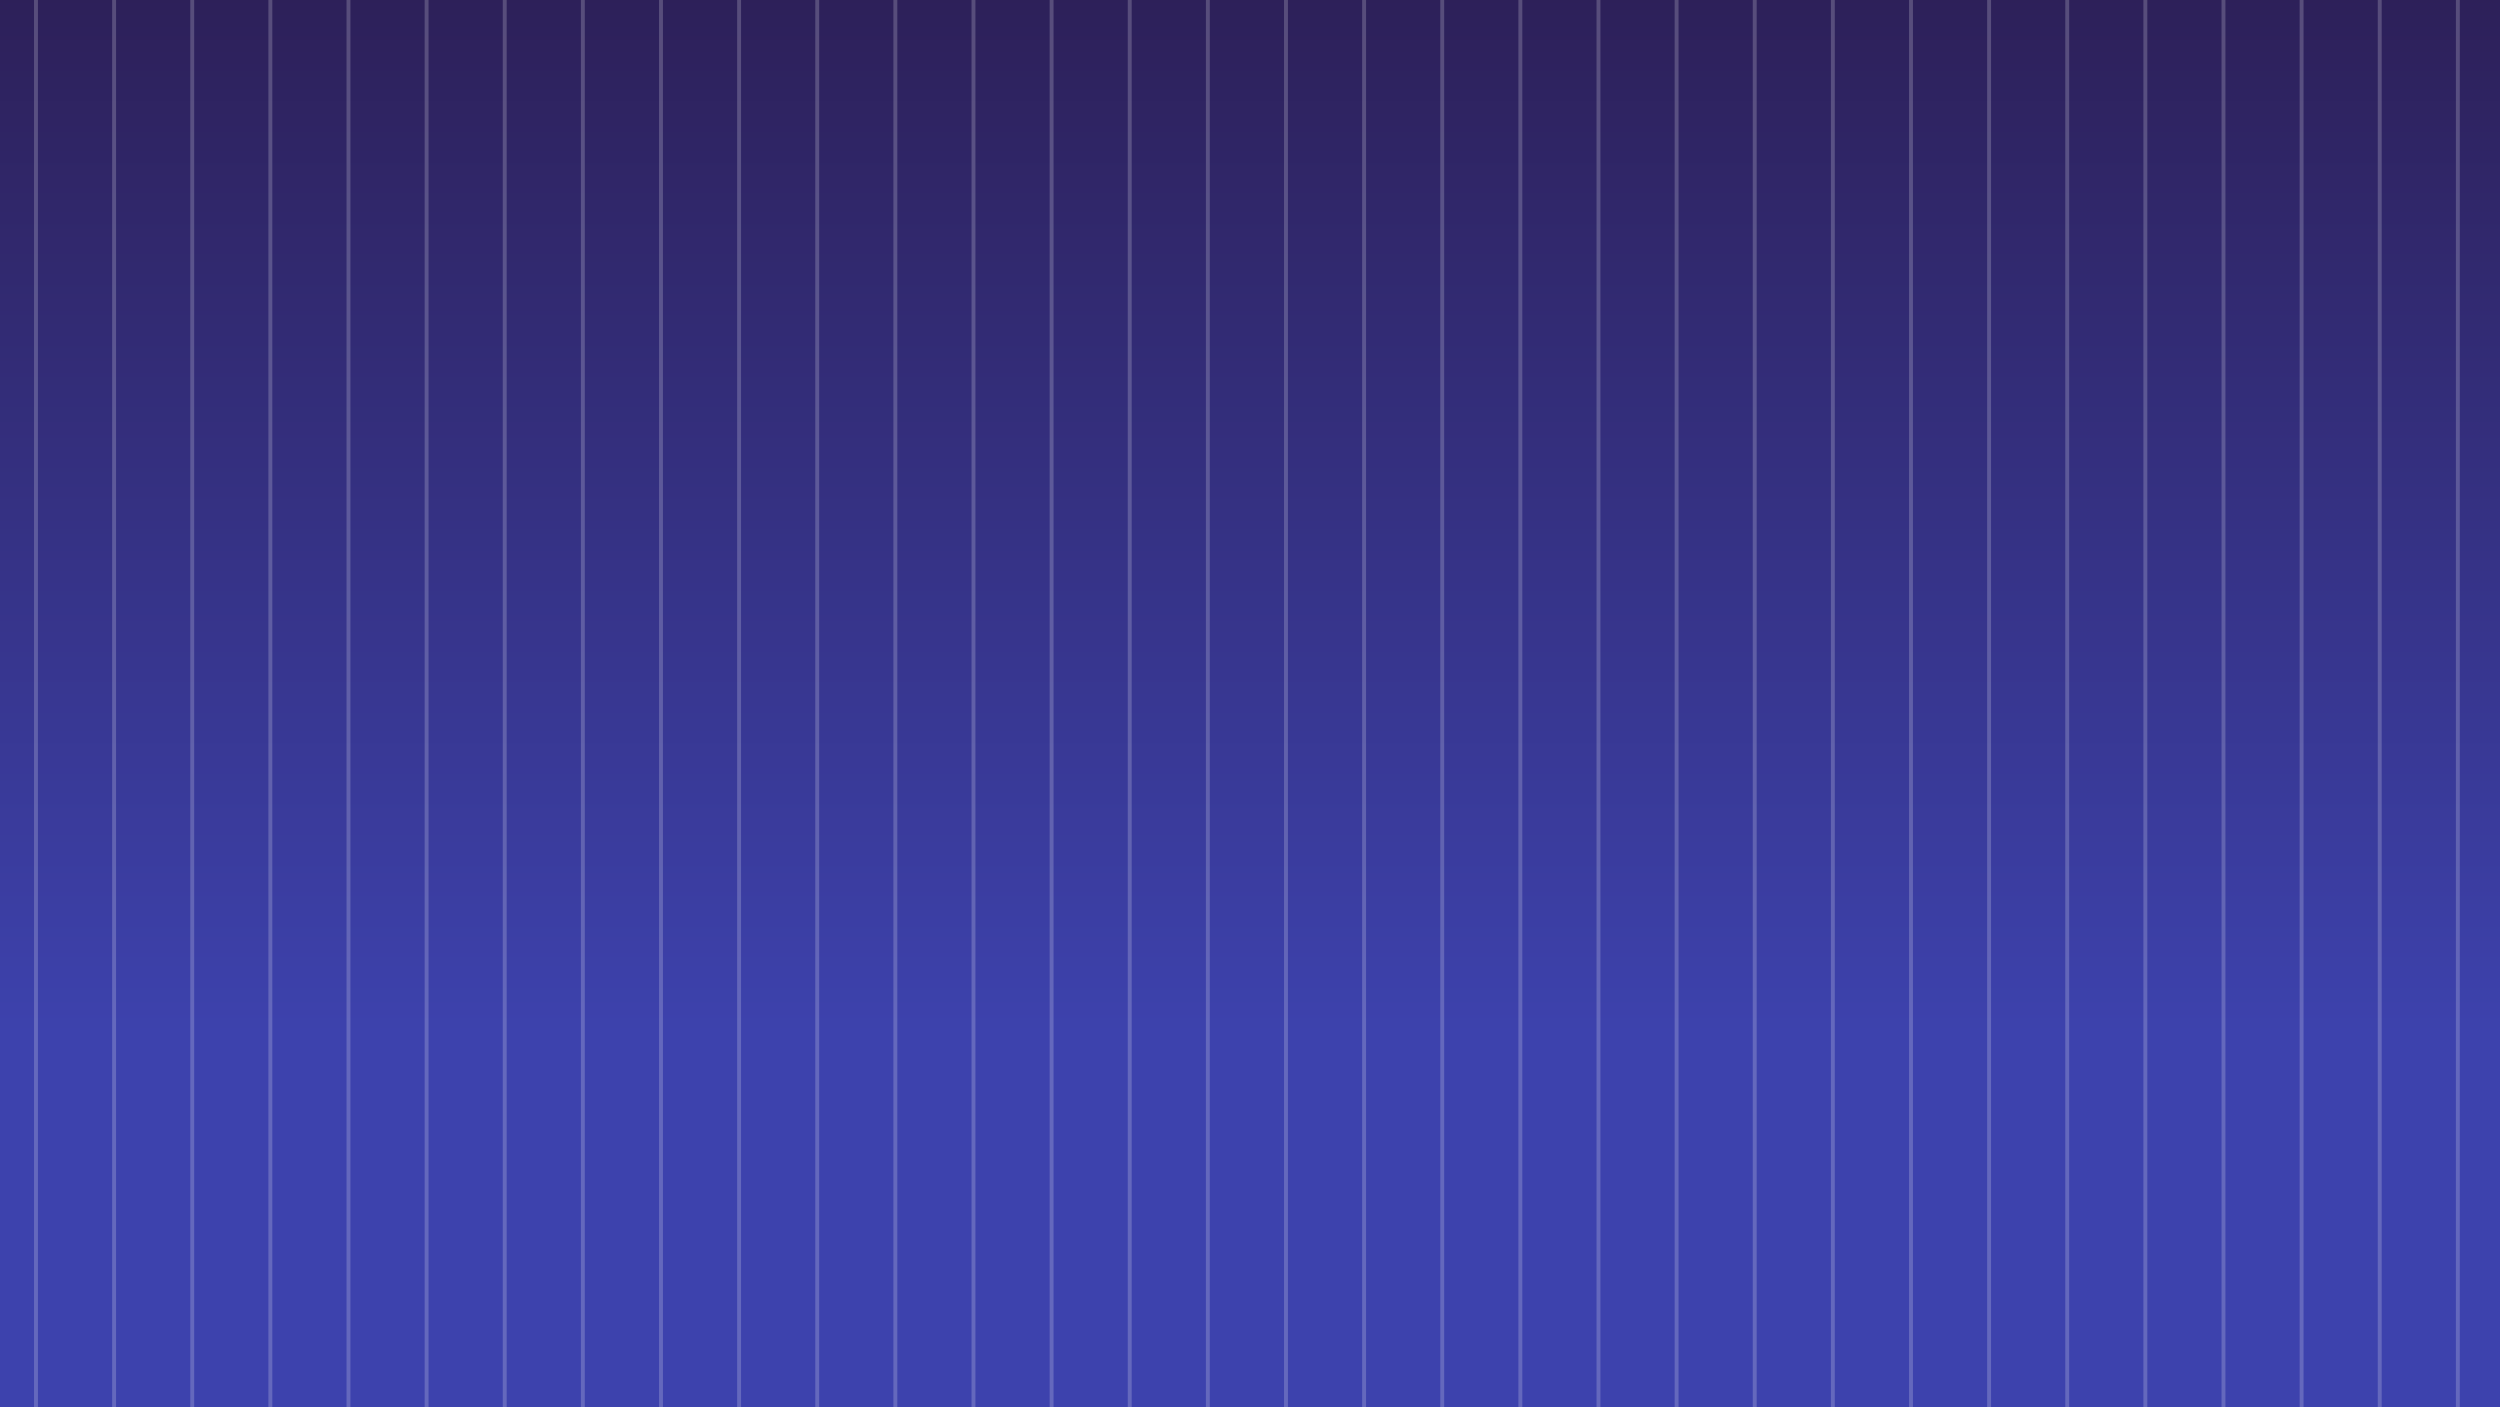
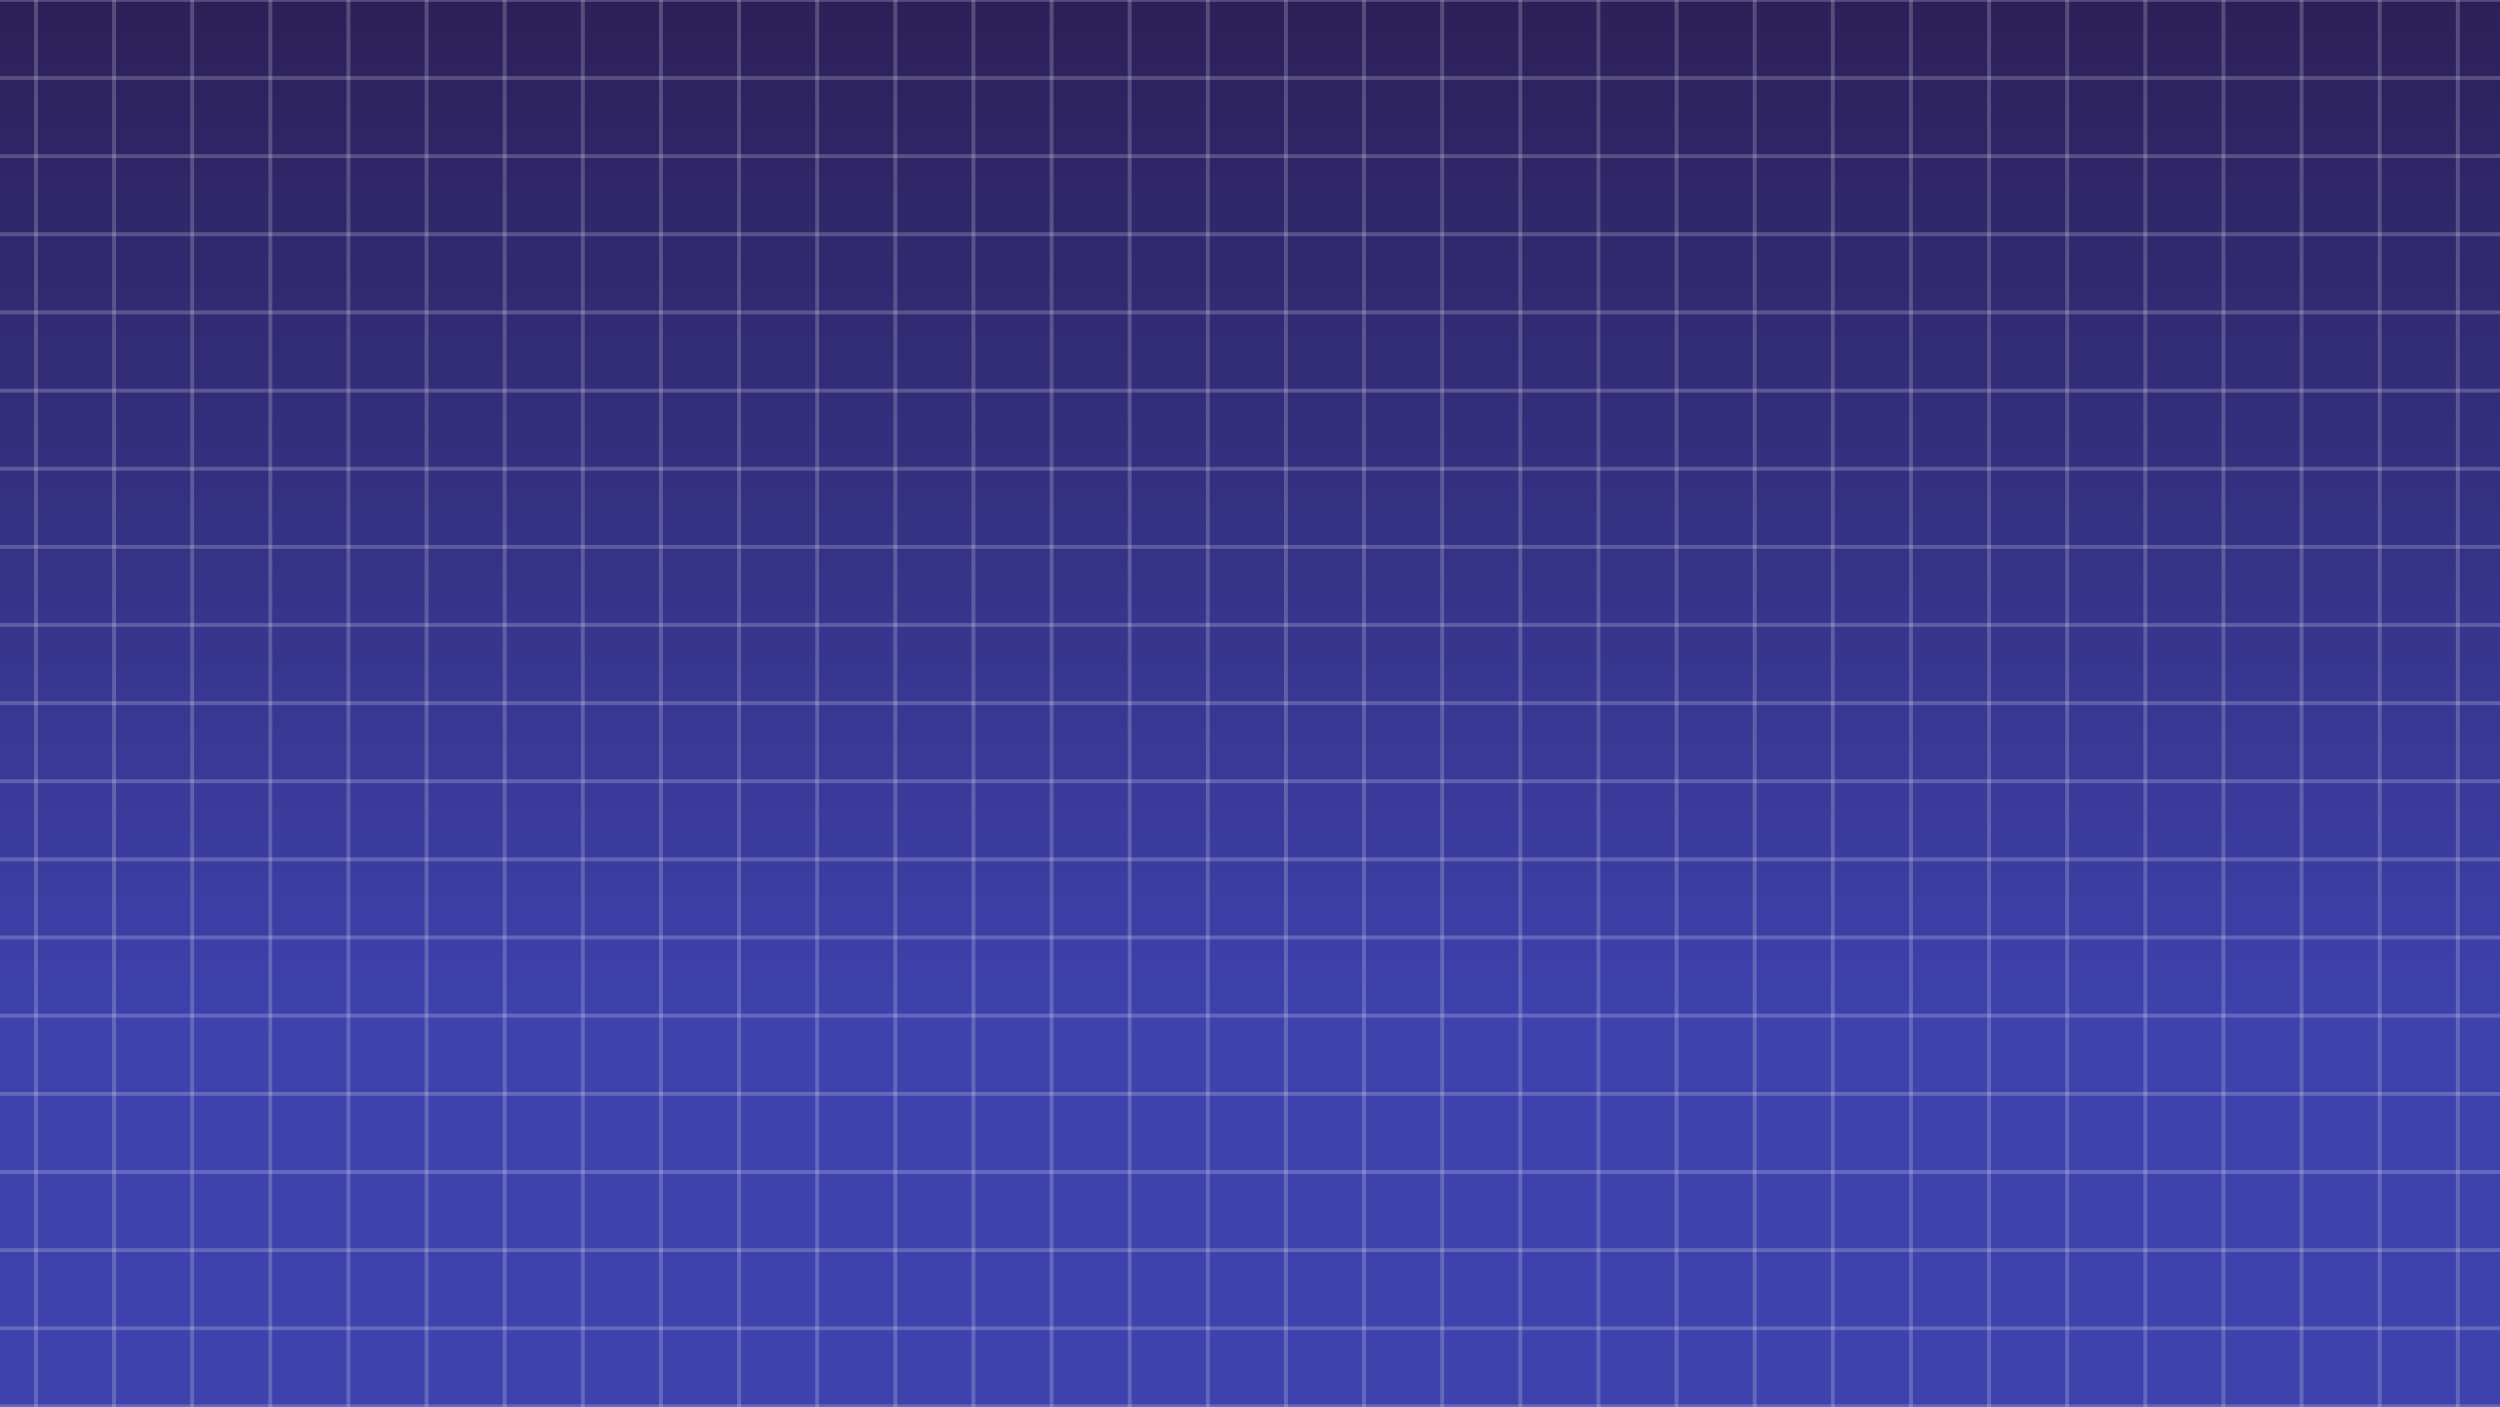
- <svg xmlns="http://www.w3.org/2000/svg" id="Layer_1" data-name="Layer 1" viewBox="0 0 1920 1080">
-   <defs>
-     <style>.cls-1{fill:url(#linear-gradient);}.cls-2{opacity:0.2;}.cls-3{fill:none;stroke:#fff;stroke-miterlimit:10;stroke-width:3px;}</style>
-     <linearGradient id="linear-gradient" x1="960.93" y1="1177.39" x2="960.93" y2="-145.05" gradientUnits="userSpaceOnUse">
-       <stop offset="0.17" stop-color="#3d42ad" />
-       <stop offset="0.29" stop-color="#3d42ad" />
-       <stop offset="1" stop-color="#2a1a4a" />
-     </linearGradient>
-   </defs>
-   <rect class="cls-1" x="-124.32" y="-145.05" width="2170.51" height="1322.44" />
-   <g class="cls-2">
-     <line class="cls-3" x1="27.63" y1="1551.09" x2="27.63" y2="-518.75" />
-     <line class="cls-3" x1="87.63" y1="1551.09" x2="87.63" y2="-518.75" />
-     <line class="cls-3" x1="147.63" y1="1551.09" x2="147.63" y2="-518.75" />
-     <line class="cls-3" x1="207.63" y1="1551.09" x2="207.63" y2="-518.75" />
-     <line class="cls-3" x1="267.63" y1="1551.09" x2="267.63" y2="-518.75" />
-     <line class="cls-3" x1="327.63" y1="1551.09" x2="327.63" y2="-518.75" />
-     <line class="cls-3" x1="387.63" y1="1551.09" x2="387.63" y2="-518.75" />
-     <line class="cls-3" x1="447.63" y1="1551.09" x2="447.63" y2="-518.75" />
-     <line class="cls-3" x1="507.63" y1="1551.09" x2="507.63" y2="-518.75" />
-     <line class="cls-3" x1="567.63" y1="1551.09" x2="567.63" y2="-518.75" />
-     <line class="cls-3" x1="627.63" y1="1551.09" x2="627.63" y2="-518.75" />
-     <line class="cls-3" x1="687.63" y1="1551.09" x2="687.63" y2="-518.75" />
-     <line class="cls-3" x1="747.63" y1="1551.09" x2="747.63" y2="-518.75" />
-     <line class="cls-3" x1="807.63" y1="1551.09" x2="807.63" y2="-518.75" />
-     <line class="cls-3" x1="867.63" y1="1551.09" x2="867.63" y2="-518.75" />
-     <line class="cls-3" x1="927.63" y1="1551.09" x2="927.63" y2="-518.75" />
-     <line class="cls-3" x1="987.63" y1="1551.09" x2="987.63" y2="-518.75" />
-     <line class="cls-3" x1="1047.63" y1="1551.09" x2="1047.63" y2="-518.75" />
-     <line class="cls-3" x1="1107.63" y1="1551.09" x2="1107.63" y2="-518.75" />
-     <line class="cls-3" x1="1167.63" y1="1551.09" x2="1167.63" y2="-518.75" />
-     <line class="cls-3" x1="1227.63" y1="1551.09" x2="1227.63" y2="-518.75" />
-     <line class="cls-3" x1="1287.63" y1="1551.09" x2="1287.63" y2="-518.75" />
-     <line class="cls-3" x1="1347.63" y1="1551.09" x2="1347.63" y2="-518.75" />
-     <line class="cls-3" x1="1407.63" y1="1551.09" x2="1407.63" y2="-518.75" />
-     <line class="cls-3" x1="1467.63" y1="1551.09" x2="1467.63" y2="-518.75" />
-     <line class="cls-3" x1="1527.63" y1="1551.09" x2="1527.63" y2="-518.75" />
-     <line class="cls-3" x1="1587.63" y1="1551.09" x2="1587.63" y2="-518.75" />
-     <line class="cls-3" x1="1647.63" y1="1551.09" x2="1647.63" y2="-518.75" />
-     <line class="cls-3" x1="1707.63" y1="1551.09" x2="1707.63" y2="-518.75" />
-     <line class="cls-3" x1="1767.63" y1="1551.09" x2="1767.63" y2="-518.75" />
-     <line class="cls-3" x1="1827.63" y1="1551.09" x2="1827.63" y2="-518.75" />
-     <line class="cls-3" x1="1887.63" y1="1551.09" x2="1887.63" y2="-518.75" />
+ <svg xmlns="http://www.w3.org/2000/svg" version="1.1" id="Layer_1" x="0px" y="0px" viewBox="0 0 1920 1080" style="enable-background:new 0 0 1920 1080;" xml:space="preserve">
+   <style type="text/css">
+ 	.st0{fill:url(#SVGID_1_);}
+ 	.st1{opacity:0.2;}
+ 	.st2{fill:none;stroke:#FFFFFF;stroke-width:3;stroke-miterlimit:10;}
+ </style>
+   <linearGradient id="SVGID_1_" gradientUnits="userSpaceOnUse" x1="960.935" y1="-97.39" x2="960.935" y2="1225.05" gradientTransform="matrix(1 0 0 -1 0 1080)">
+     <stop offset="0.17" style="stop-color:#3D42AD" />
+     <stop offset="0.29" style="stop-color:#3D42AD" />
+     <stop offset="1" style="stop-color:#2A1A4A" />
+   </linearGradient>
+   <rect x="-124.3" y="-145.1" class="st0" width="2170.5" height="1322.4" />
+   <g class="st1">
+     <line class="st2" x1="27.6" y1="1551.1" x2="27.6" y2="-518.8" />
+     <line class="st2" x1="87.6" y1="1551.1" x2="87.6" y2="-518.8" />
+     <line class="st2" x1="147.6" y1="1551.1" x2="147.6" y2="-518.8" />
+     <line class="st2" x1="207.6" y1="1551.1" x2="207.6" y2="-518.8" />
+     <line class="st2" x1="267.6" y1="1551.1" x2="267.6" y2="-518.8" />
+     <line class="st2" x1="327.6" y1="1551.1" x2="327.6" y2="-518.8" />
+     <line class="st2" x1="387.6" y1="1551.1" x2="387.6" y2="-518.8" />
+     <line class="st2" x1="447.6" y1="1551.1" x2="447.6" y2="-518.8" />
+     <line class="st2" x1="507.6" y1="1551.1" x2="507.6" y2="-518.8" />
+     <line class="st2" x1="567.6" y1="1551.1" x2="567.6" y2="-518.8" />
+     <line class="st2" x1="627.6" y1="1551.1" x2="627.6" y2="-518.8" />
+     <line class="st2" x1="687.6" y1="1551.1" x2="687.6" y2="-518.8" />
+     <line class="st2" x1="747.6" y1="1551.1" x2="747.6" y2="-518.8" />
+     <line class="st2" x1="807.6" y1="1551.1" x2="807.6" y2="-518.8" />
+     <line class="st2" x1="867.6" y1="1551.1" x2="867.6" y2="-518.8" />
+     <line class="st2" x1="927.6" y1="1551.1" x2="927.6" y2="-518.8" />
+     <line class="st2" x1="987.6" y1="1551.1" x2="987.6" y2="-518.8" />
+     <line class="st2" x1="1047.6" y1="1551.1" x2="1047.6" y2="-518.8" />
+     <line class="st2" x1="1107.6" y1="1551.1" x2="1107.6" y2="-518.8" />
+     <line class="st2" x1="1167.6" y1="1551.1" x2="1167.6" y2="-518.8" />
+     <line class="st2" x1="1227.6" y1="1551.1" x2="1227.6" y2="-518.8" />
+     <line class="st2" x1="1287.6" y1="1551.1" x2="1287.6" y2="-518.8" />
+     <line class="st2" x1="1347.6" y1="1551.1" x2="1347.6" y2="-518.8" />
+     <line class="st2" x1="1407.6" y1="1551.1" x2="1407.6" y2="-518.8" />
+     <line class="st2" x1="1467.6" y1="1551.1" x2="1467.6" y2="-518.8" />
+     <line class="st2" x1="1527.6" y1="1551.1" x2="1527.6" y2="-518.8" />
+     <line class="st2" x1="1587.6" y1="1551.1" x2="1587.6" y2="-518.8" />
+     <line class="st2" x1="1647.6" y1="1551.1" x2="1647.6" y2="-518.8" />
+     <line class="st2" x1="1707.6" y1="1551.1" x2="1707.6" y2="-518.8" />
+     <line class="st2" x1="1767.6" y1="1551.1" x2="1767.6" y2="-518.8" />
+     <line class="st2" x1="1827.6" y1="1551.1" x2="1827.6" y2="-518.8" />
+     <line class="st2" x1="1887.6" y1="1551.1" x2="1887.6" y2="-518.8" />
  </g>
-   <g class="cls-2">
-     <path class="cls-3" d="M927.63,30h0Z" />
-     <path class="cls-3" d="M927.63,90h0Z" />
-     <path class="cls-3" d="M927.63,150h0Z" />
-     <path class="cls-3" d="M927.63,210h0Z" />
-     <path class="cls-3" d="M927.63,270.06h0Z" />
-     <path class="cls-3" d="M927.63,330.07h0Z" />
-     <path class="cls-3" d="M927.63,390.08h0Z" />
-     <path class="cls-3" d="M927.63,450.09h0Z" />
-     <path class="cls-3" d="M927.63,510.1h0Z" />
-     <path class="cls-3" d="M927.63,570.11h0Z" />
-     <path class="cls-3" d="M927.63,630.12h0Z" />
-     <path class="cls-3" d="M927.63,690.13h0Z" />
-     <path class="cls-3" d="M927.63,750.14h0Z" />
-     <path class="cls-3" d="M927.63,810.16h0Z" />
-     <path class="cls-3" d="M927.63,870.17h0Z" />
-     <path class="cls-3" d="M927.63,930.18h0Z" />
-     <path class="cls-3" d="M927.63,990.19h0Z" />
-     <path class="cls-3" d="M1979.57,1050.2h0Z" />
+   <g class="st1">
+     <path class="st2" d="M927.6,30L927.6,30z" />
+     <path class="st2" d="M927.6,90L927.6,90z" />
+     <path class="st2" d="M927.6,150L927.6,150z" />
+     <path class="st2" d="M927.6,210L927.6,210z" />
+     <path class="st2" d="M927.6,270.1L927.6,270.1z" />
+     <path class="st2" d="M927.6,330.1L927.6,330.1z" />
+     <path class="st2" d="M927.6,390.1L927.6,390.1z" />
+     <path class="st2" d="M927.6,450.1L927.6,450.1z" />
+     <path class="st2" d="M927.6,510.1L927.6,510.1z" />
+     <path class="st2" d="M927.6,570.1L927.6,570.1z" />
+     <path class="st2" d="M927.6,630.1L927.6,630.1z" />
+     <path class="st2" d="M927.6,690.1L927.6,690.1z" />
+     <path class="st2" d="M927.6,750.1L927.6,750.1z" />
+     <path class="st2" d="M927.6,810.2L927.6,810.2z" />
+     <path class="st2" d="M927.6,870.2L927.6,870.2z" />
+     <path class="st2" d="M927.6,930.2L927.6,930.2z" />
+     <path class="st2" d="M927.6,990.2L927.6,990.2z" />
+     <path class="st2" d="M1979.6,1050.2L1979.6,1050.2z" />
+   </g>
+   <g class="st1">
+     <path class="st2" d="M2011.9-0.1c0,0-471,0-1051.9,0s-1051.9,0-1051.9,0s471,0,1051.9,0S2011.9-0.1,2011.9-0.1z" />
+     <path class="st2" d="M960,59.9c-581,0-1051.9,0-1051.9,0S379,59.9,960,59.9s1051.9,0,1051.9,0S1541,59.9,960,59.9z" />
+     <path class="st2" d="M960,119.9c-581,0-1051.9,0-1051.9,0S379,119.9,960,119.9s1051.9,0,1051.9,0S1541,119.9,960,119.9z" />
+     <path class="st2" d="M960,179.9c-581,0-1051.9,0-1051.9,0S379,179.9,960,179.9s1051.9,0,1051.9,0S1541,179.9,960,179.9z" />
+     <path class="st2" d="M960,239.9c-581,0-1051.9,0-1051.9,0S379,239.9,960,239.9s1051.9,0,1051.9,0S1541,239.9,960,239.9z" />
+     <path class="st2" d="M960,300c-581,0-1051.9,0-1051.9,0S379,300,960,300s1051.9,0,1051.9,0S1541,300,960,300z" />
+     <path class="st2" d="M960,360c-581,0-1051.9,0-1051.9,0S379,360,960,360s1051.9,0,1051.9,0S1541,360,960,360z" />
+     <path class="st2" d="M960,420c-581,0-1051.9,0-1051.9,0S379,420,960,420s1051.9,0,1051.9,0S1541,420,960,420z" />
+     <path class="st2" d="M960,480c-581,0-1051.9,0-1051.9,0S379,480,960,480s1051.9,0,1051.9,0S1541,480,960,480z" />
+     <path class="st2" d="M960,540c-581,0-1051.9,0-1051.9,0S379,540,960,540s1051.9,0,1051.9,0S1541,540,960,540z" />
+     <path class="st2" d="M960,600c-581,0-1051.9,0-1051.9,0S379,600,960,600s1051.9,0,1051.9,0S1541,600,960,600z" />
+     <path class="st2" d="M960,660c-581,0-1051.9,0-1051.9,0S379,660,960,660s1051.9,0,1051.9,0S1541,660,960,660z" />
+     <path class="st2" d="M960,720c-581,0-1051.9,0-1051.9,0S379,720,960,720s1051.9,0,1051.9,0S1541,720,960,720z" />
+     <path class="st2" d="M960,780c-581,0-1051.9,0-1051.9,0S379,780,960,780s1051.9,0,1051.9,0S1541,780,960,780z" />
+     <path class="st2" d="M960,840.1c-581,0-1051.9,0-1051.9,0S379,840.1,960,840.1s1051.9,0,1051.9,0S1541,840.1,960,840.1z" />
+     <path class="st2" d="M960,900.1c-581,0-1051.9,0-1051.9,0S379,900.1,960,900.1s1051.9,0,1051.9,0S1541,900.1,960,900.1z" />
+     <path class="st2" d="M960,960.1c-581,0-1051.9,0-1051.9,0S379,960.1,960,960.1s1051.9,0,1051.9,0S1541,960.1,960,960.1z" />
+     <path class="st2" d="M960,1020.1c-581,0-1051.9,0-1051.9,0S379,1020.1,960,1020.1s1051.9,0,1051.9,0S1541,1020.1,960,1020.1z" />
+     <path class="st2" d="M2011.9,1080.1c0,0-471,0-1051.9,0s-1051.9,0-1051.9,0s471,0,1051.9,0S2011.9,1080.1,2011.9,1080.1z" />
  </g>
</svg>
